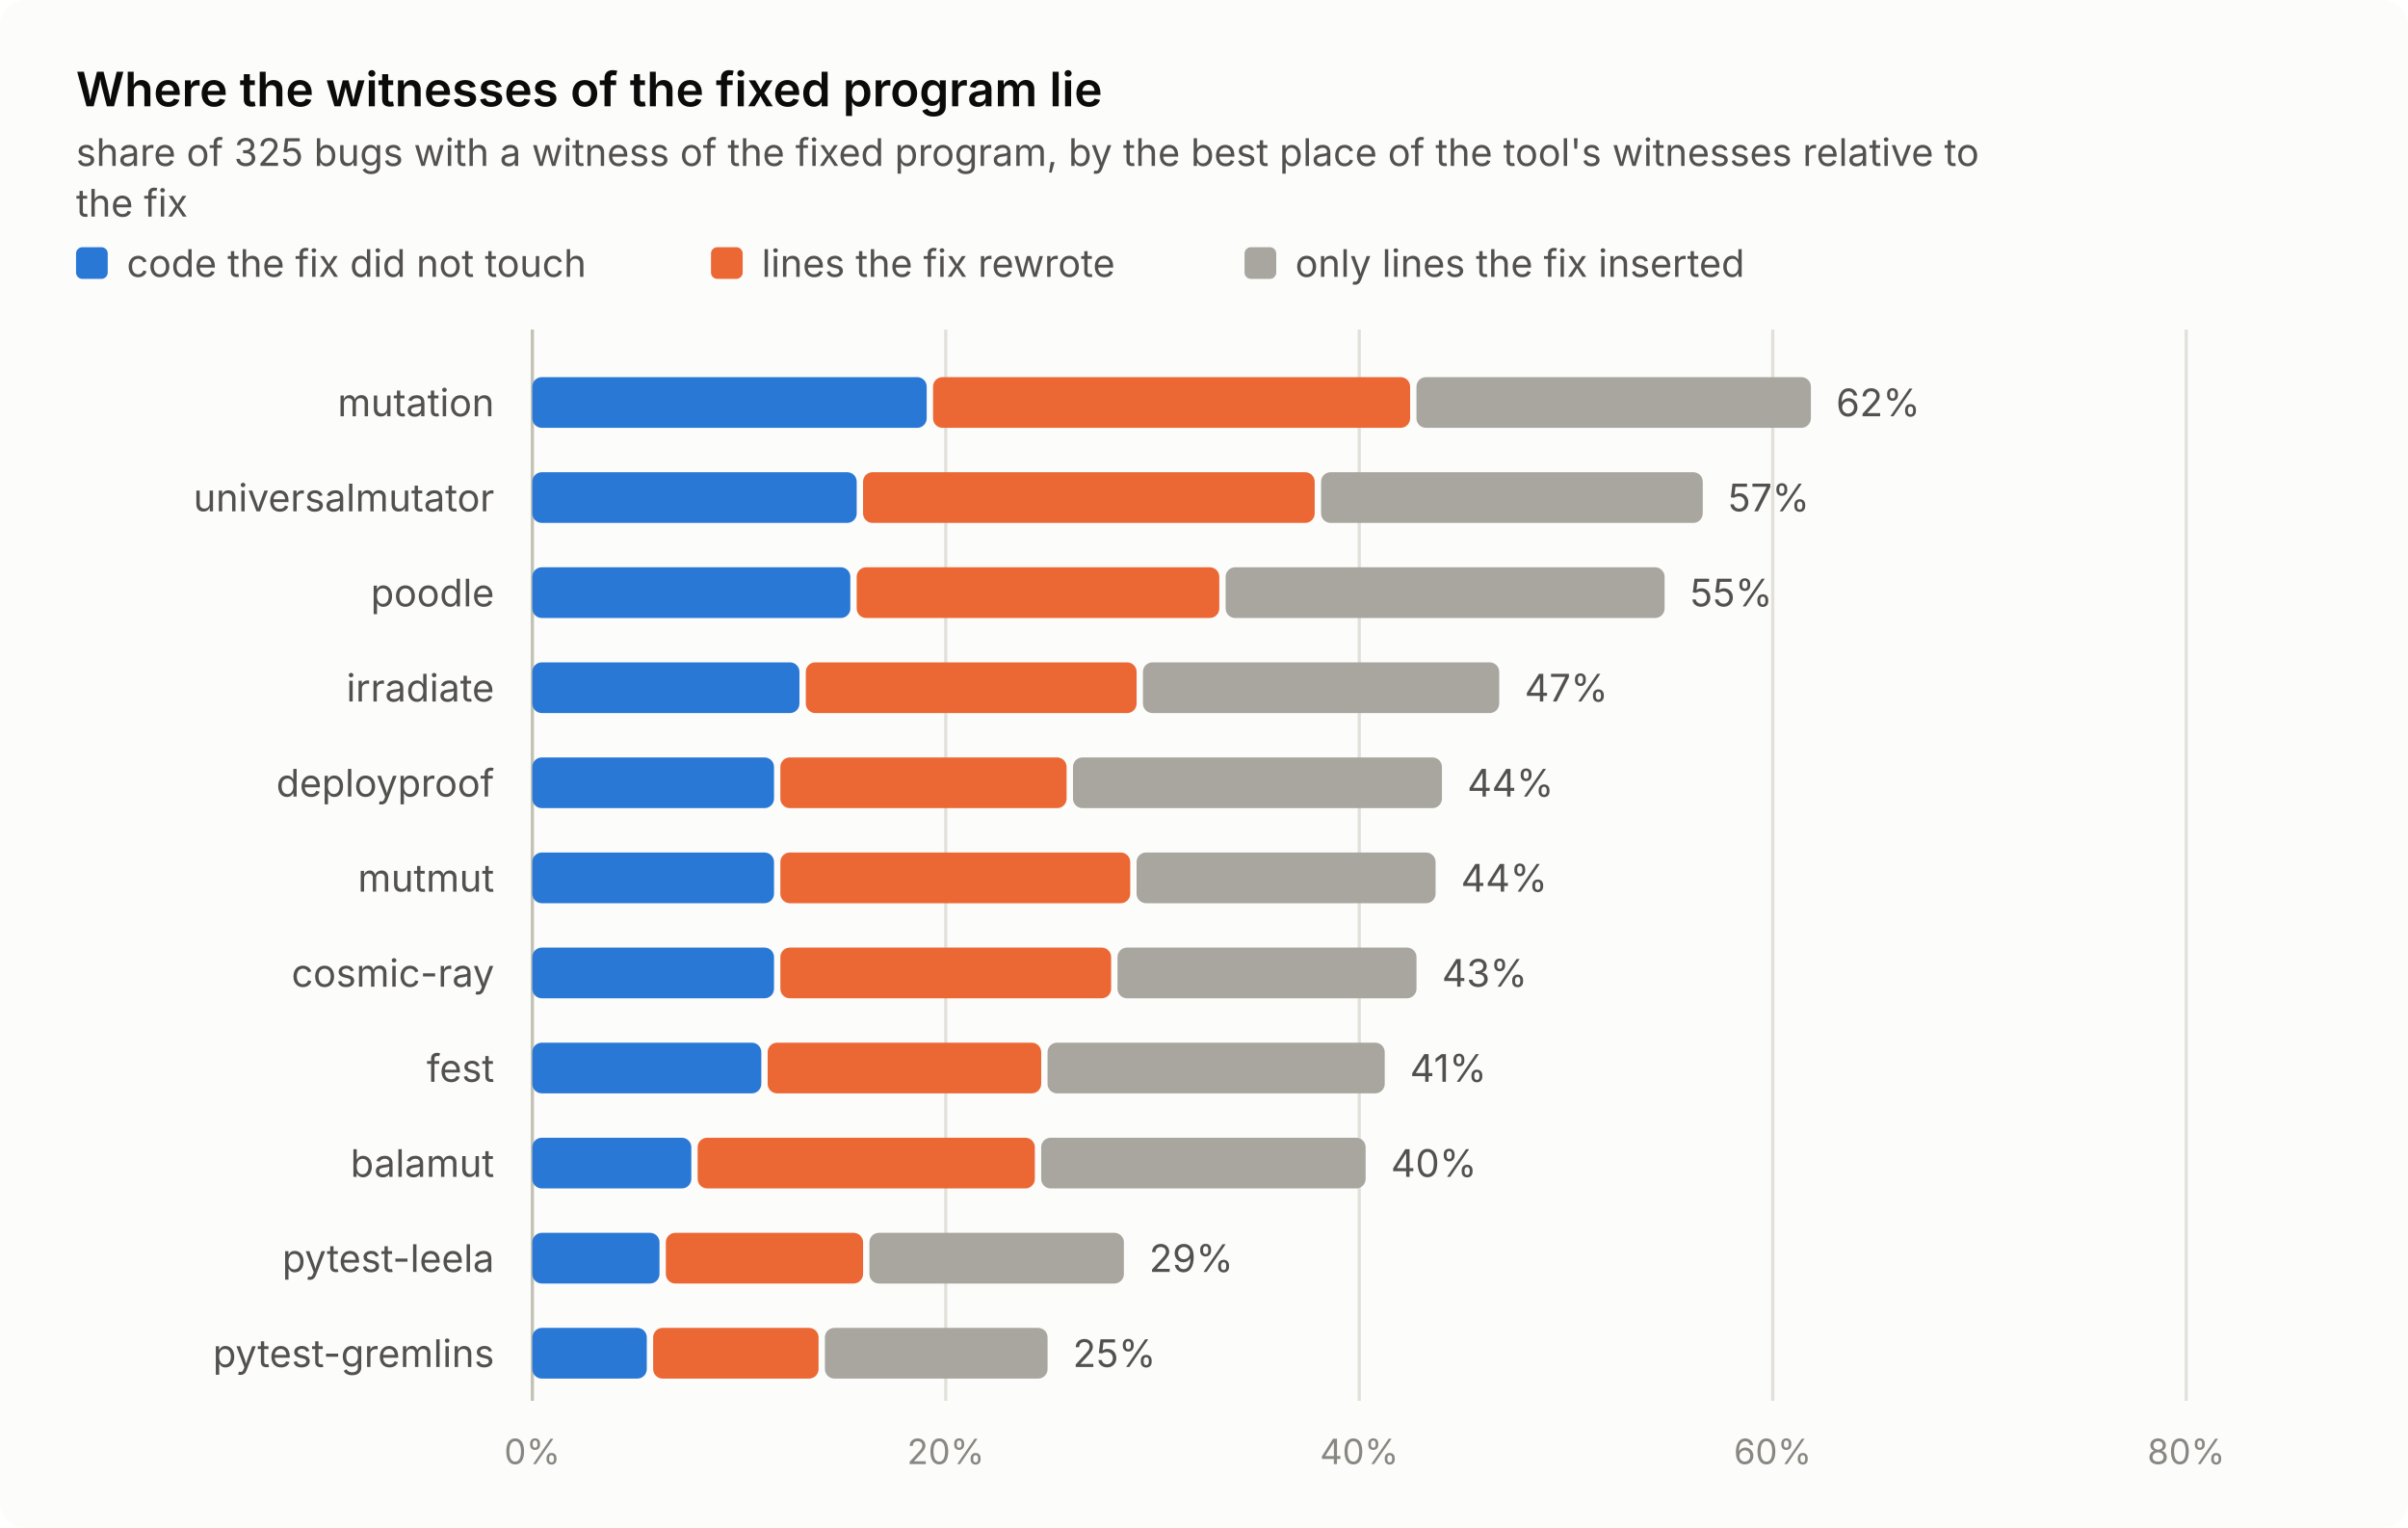
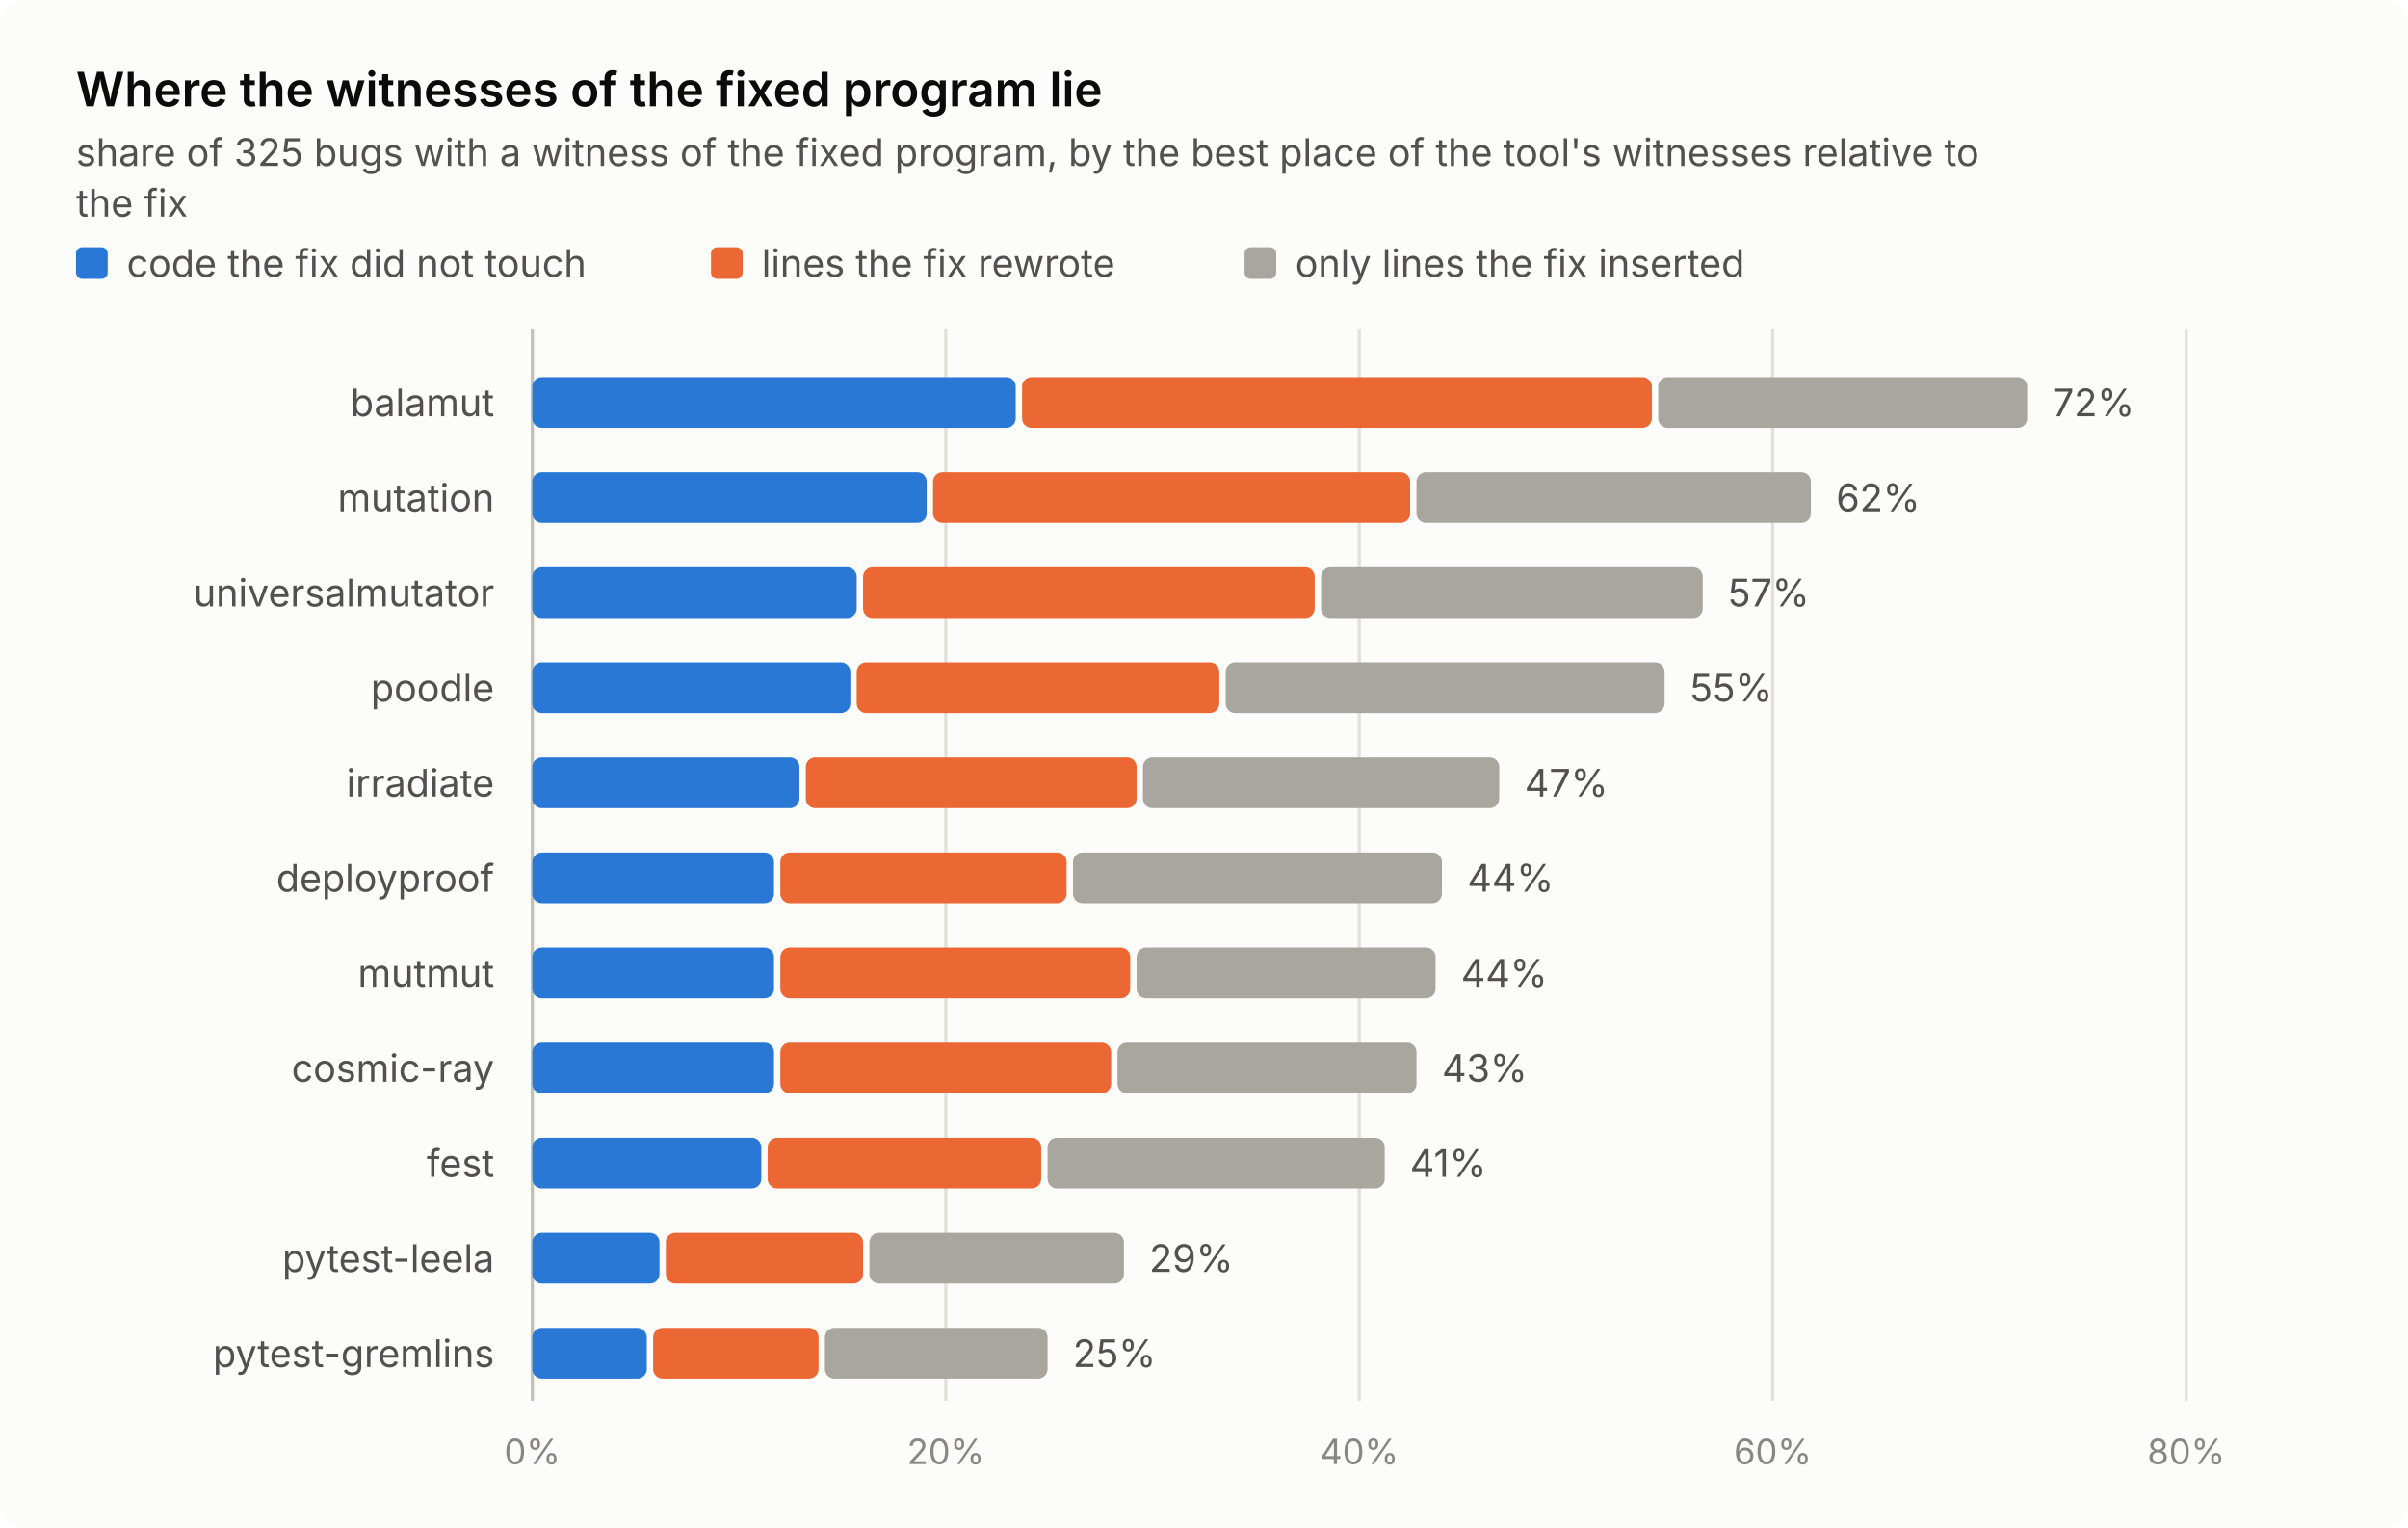
<svg xmlns="http://www.w3.org/2000/svg" width="760" height="482" viewBox="0 0 760 482" font-family="system-ui, -apple-system, &quot;Segoe UI&quot;, sans-serif" role="img" aria-label="Where the witnesses of the fixed program lie">
  <rect width="760" height="482" fill="#fcfcfb" rx="8" />
  <text x="24.0" y="28.0" fill="#0b0b0b" font-size="15" font-weight="600" text-anchor="start" dominant-baseline="middle">Where the witnesses of the fixed program lie</text>
  <text x="24.0" y="48.0" fill="#52514e" font-size="12" font-weight="400" text-anchor="start" dominant-baseline="middle">share of 325 bugs with a witness of the fixed program, by the best place of the tool's witnesses relative to</text>
  <text x="24.0" y="64.0" fill="#52514e" font-size="12" font-weight="400" text-anchor="start" dominant-baseline="middle">the fix</text>
  <g transform="translate(0,16)">
    <rect x="24.0" y="62" width="10" height="10" rx="2" fill="#2a78d6" />
    <text x="40.0" y="67.0" fill="#52514e" font-size="12" font-weight="400" text-anchor="start" dominant-baseline="middle">code the fix did not touch</text>
    <rect x="224.4" y="62" width="10" height="10" rx="2" fill="#eb6834" />
    <text x="240.4" y="67.0" fill="#52514e" font-size="12" font-weight="400" text-anchor="start" dominant-baseline="middle">lines the fix rewrote</text>
    <rect x="392.8" y="62" width="10" height="10" rx="2" fill="#a8a69e" />
    <text x="408.8" y="67.0" fill="#52514e" font-size="12" font-weight="400" text-anchor="start" dominant-baseline="middle">only lines the fix inserted</text>
    <line x1="168.0" y1="88" x2="168.0" y2="426" stroke="#e1e0d9" stroke-width="1" />
    <text x="168.0" y="442.0" fill="#898781" font-size="11" font-weight="400" text-anchor="middle" dominant-baseline="middle">0%</text>
    <line x1="298.5" y1="88" x2="298.5" y2="426" stroke="#e1e0d9" stroke-width="1" />
    <text x="298.5" y="442.0" fill="#898781" font-size="11" font-weight="400" text-anchor="middle" dominant-baseline="middle">20%</text>
    <line x1="429.0" y1="88" x2="429.0" y2="426" stroke="#e1e0d9" stroke-width="1" />
    <text x="429.0" y="442.0" fill="#898781" font-size="11" font-weight="400" text-anchor="middle" dominant-baseline="middle">40%</text>
    <line x1="559.5" y1="88" x2="559.5" y2="426" stroke="#e1e0d9" stroke-width="1" />
    <text x="559.5" y="442.0" fill="#898781" font-size="11" font-weight="400" text-anchor="middle" dominant-baseline="middle">60%</text>
    <line x1="690.0" y1="88" x2="690.0" y2="426" stroke="#e1e0d9" stroke-width="1" />
    <text x="690.0" y="442.0" fill="#898781" font-size="11" font-weight="400" text-anchor="middle" dominant-baseline="middle">80%</text>
    <line x1="168" y1="88" x2="168" y2="426" stroke="#c3c2b7" stroke-width="1" />
-     <text x="156.0" y="111.0" fill="#52514e" font-size="12" font-weight="400" text-anchor="end" dominant-baseline="middle">mutation</text>
-     <rect x="168.00" y="103.00" width="124.48" height="16" rx="3" fill="#2a78d6" />
-     <rect x="294.48" y="103.00" width="150.58" height="16" rx="3" fill="#eb6834" />
-     <rect x="447.06" y="103.00" width="124.48" height="16" rx="3" fill="#a8a69e" />
-     <text x="579.5" y="111.0" fill="#52514e" font-size="12" font-weight="400" text-anchor="start" dominant-baseline="middle">62%</text>
-     <text x="156.0" y="141.0" fill="#52514e" font-size="12" font-weight="400" text-anchor="end" dominant-baseline="middle">universalmutator</text>
-     <rect x="168.00" y="133.00" width="102.39" height="16" rx="3" fill="#2a78d6" />
-     <rect x="272.39" y="133.00" width="142.55" height="16" rx="3" fill="#eb6834" />
-     <rect x="416.95" y="133.00" width="120.47" height="16" rx="3" fill="#a8a69e" />
-     <text x="545.4" y="141.0" fill="#52514e" font-size="12" font-weight="400" text-anchor="start" dominant-baseline="middle">57%</text>
-     <text x="156.0" y="171.0" fill="#52514e" font-size="12" font-weight="400" text-anchor="end" dominant-baseline="middle">poodle</text>
-     <rect x="168.00" y="163.00" width="100.38" height="16" rx="3" fill="#2a78d6" />
-     <rect x="270.38" y="163.00" width="114.45" height="16" rx="3" fill="#eb6834" />
-     <rect x="386.83" y="163.00" width="138.54" height="16" rx="3" fill="#a8a69e" />
-     <text x="533.4" y="171.0" fill="#52514e" font-size="12" font-weight="400" text-anchor="start" dominant-baseline="middle">55%</text>
-     <text x="156.0" y="201.0" fill="#52514e" font-size="12" font-weight="400" text-anchor="end" dominant-baseline="middle">irradiate</text>
-     <rect x="168.00" y="193.00" width="84.32" height="16" rx="3" fill="#2a78d6" />
-     <rect x="254.32" y="193.00" width="104.41" height="16" rx="3" fill="#eb6834" />
-     <rect x="360.73" y="193.00" width="112.44" height="16" rx="3" fill="#a8a69e" />
-     <text x="481.2" y="201.0" fill="#52514e" font-size="12" font-weight="400" text-anchor="start" dominant-baseline="middle">47%</text>
-     <text x="156.0" y="231.0" fill="#52514e" font-size="12" font-weight="400" text-anchor="end" dominant-baseline="middle">deployproof</text>
-     <rect x="168.00" y="223.00" width="76.29" height="16" rx="3" fill="#2a78d6" />
-     <rect x="246.29" y="223.00" width="90.35" height="16" rx="3" fill="#eb6834" />
-     <rect x="338.65" y="223.00" width="116.45" height="16" rx="3" fill="#a8a69e" />
-     <text x="463.1" y="231.0" fill="#52514e" font-size="12" font-weight="400" text-anchor="start" dominant-baseline="middle">44%</text>
-     <text x="156.0" y="261.0" fill="#52514e" font-size="12" font-weight="400" text-anchor="end" dominant-baseline="middle">mutmut</text>
+     <text x="156.0" y="111.0" fill="#52514e" font-size="12" font-weight="400" text-anchor="end" dominant-baseline="middle">balamut</text>
+     <rect x="168.00" y="103.00" width="152.58" height="16" rx="3" fill="#2a78d6" />
+     <rect x="322.58" y="103.00" width="198.77" height="16" rx="3" fill="#eb6834" />
+     <rect x="523.35" y="103.00" width="116.45" height="16" rx="3" fill="#a8a69e" />
+     <text x="647.8" y="111.0" fill="#52514e" font-size="12" font-weight="400" text-anchor="start" dominant-baseline="middle">72%</text>
+     <text x="156.0" y="141.0" fill="#52514e" font-size="12" font-weight="400" text-anchor="end" dominant-baseline="middle">mutation</text>
+     <rect x="168.00" y="133.00" width="124.48" height="16" rx="3" fill="#2a78d6" />
+     <rect x="294.48" y="133.00" width="150.58" height="16" rx="3" fill="#eb6834" />
+     <rect x="447.06" y="133.00" width="124.48" height="16" rx="3" fill="#a8a69e" />
+     <text x="579.5" y="141.0" fill="#52514e" font-size="12" font-weight="400" text-anchor="start" dominant-baseline="middle">62%</text>
+     <text x="156.0" y="171.0" fill="#52514e" font-size="12" font-weight="400" text-anchor="end" dominant-baseline="middle">universalmutator</text>
+     <rect x="168.00" y="163.00" width="102.39" height="16" rx="3" fill="#2a78d6" />
+     <rect x="272.39" y="163.00" width="142.55" height="16" rx="3" fill="#eb6834" />
+     <rect x="416.95" y="163.00" width="120.47" height="16" rx="3" fill="#a8a69e" />
+     <text x="545.4" y="171.0" fill="#52514e" font-size="12" font-weight="400" text-anchor="start" dominant-baseline="middle">57%</text>
+     <text x="156.0" y="201.0" fill="#52514e" font-size="12" font-weight="400" text-anchor="end" dominant-baseline="middle">poodle</text>
+     <rect x="168.00" y="193.00" width="100.38" height="16" rx="3" fill="#2a78d6" />
+     <rect x="270.38" y="193.00" width="114.45" height="16" rx="3" fill="#eb6834" />
+     <rect x="386.83" y="193.00" width="138.54" height="16" rx="3" fill="#a8a69e" />
+     <text x="533.4" y="201.0" fill="#52514e" font-size="12" font-weight="400" text-anchor="start" dominant-baseline="middle">55%</text>
+     <text x="156.0" y="231.0" fill="#52514e" font-size="12" font-weight="400" text-anchor="end" dominant-baseline="middle">irradiate</text>
+     <rect x="168.00" y="223.00" width="84.32" height="16" rx="3" fill="#2a78d6" />
+     <rect x="254.32" y="223.00" width="104.41" height="16" rx="3" fill="#eb6834" />
+     <rect x="360.73" y="223.00" width="112.44" height="16" rx="3" fill="#a8a69e" />
+     <text x="481.2" y="231.0" fill="#52514e" font-size="12" font-weight="400" text-anchor="start" dominant-baseline="middle">47%</text>
+     <text x="156.0" y="261.0" fill="#52514e" font-size="12" font-weight="400" text-anchor="end" dominant-baseline="middle">deployproof</text>
    <rect x="168.00" y="253.00" width="76.29" height="16" rx="3" fill="#2a78d6" />
-     <rect x="246.29" y="253.00" width="110.43" height="16" rx="3" fill="#eb6834" />
-     <rect x="358.72" y="253.00" width="94.37" height="16" rx="3" fill="#a8a69e" />
-     <text x="461.1" y="261.0" fill="#52514e" font-size="12" font-weight="400" text-anchor="start" dominant-baseline="middle">44%</text>
-     <text x="156.0" y="291.0" fill="#52514e" font-size="12" font-weight="400" text-anchor="end" dominant-baseline="middle">cosmic-ray</text>
+     <rect x="246.29" y="253.00" width="90.35" height="16" rx="3" fill="#eb6834" />
+     <rect x="338.65" y="253.00" width="116.45" height="16" rx="3" fill="#a8a69e" />
+     <text x="463.1" y="261.0" fill="#52514e" font-size="12" font-weight="400" text-anchor="start" dominant-baseline="middle">44%</text>
+     <text x="156.0" y="291.0" fill="#52514e" font-size="12" font-weight="400" text-anchor="end" dominant-baseline="middle">mutmut</text>
    <rect x="168.00" y="283.00" width="76.29" height="16" rx="3" fill="#2a78d6" />
-     <rect x="246.29" y="283.00" width="104.41" height="16" rx="3" fill="#eb6834" />
-     <rect x="352.70" y="283.00" width="94.37" height="16" rx="3" fill="#a8a69e" />
-     <text x="455.1" y="291.0" fill="#52514e" font-size="12" font-weight="400" text-anchor="start" dominant-baseline="middle">43%</text>
-     <text x="156.0" y="321.0" fill="#52514e" font-size="12" font-weight="400" text-anchor="end" dominant-baseline="middle">fest</text>
-     <rect x="168.00" y="313.00" width="72.28" height="16" rx="3" fill="#2a78d6" />
-     <rect x="242.28" y="313.00" width="86.34" height="16" rx="3" fill="#eb6834" />
-     <rect x="330.62" y="313.00" width="106.42" height="16" rx="3" fill="#a8a69e" />
-     <text x="445.0" y="321.0" fill="#52514e" font-size="12" font-weight="400" text-anchor="start" dominant-baseline="middle">41%</text>
-     <text x="156.0" y="351.0" fill="#52514e" font-size="12" font-weight="400" text-anchor="end" dominant-baseline="middle">balamut</text>
-     <rect x="168.00" y="343.00" width="50.19" height="16" rx="3" fill="#2a78d6" />
-     <rect x="220.19" y="343.00" width="106.42" height="16" rx="3" fill="#eb6834" />
-     <rect x="328.61" y="343.00" width="102.40" height="16" rx="3" fill="#a8a69e" />
-     <text x="439.0" y="351.0" fill="#52514e" font-size="12" font-weight="400" text-anchor="start" dominant-baseline="middle">40%</text>
+     <rect x="246.29" y="283.00" width="110.43" height="16" rx="3" fill="#eb6834" />
+     <rect x="358.72" y="283.00" width="94.37" height="16" rx="3" fill="#a8a69e" />
+     <text x="461.1" y="291.0" fill="#52514e" font-size="12" font-weight="400" text-anchor="start" dominant-baseline="middle">44%</text>
+     <text x="156.0" y="321.0" fill="#52514e" font-size="12" font-weight="400" text-anchor="end" dominant-baseline="middle">cosmic-ray</text>
+     <rect x="168.00" y="313.00" width="76.29" height="16" rx="3" fill="#2a78d6" />
+     <rect x="246.29" y="313.00" width="104.41" height="16" rx="3" fill="#eb6834" />
+     <rect x="352.70" y="313.00" width="94.37" height="16" rx="3" fill="#a8a69e" />
+     <text x="455.1" y="321.0" fill="#52514e" font-size="12" font-weight="400" text-anchor="start" dominant-baseline="middle">43%</text>
+     <text x="156.0" y="351.0" fill="#52514e" font-size="12" font-weight="400" text-anchor="end" dominant-baseline="middle">fest</text>
+     <rect x="168.00" y="343.00" width="72.28" height="16" rx="3" fill="#2a78d6" />
+     <rect x="242.28" y="343.00" width="86.34" height="16" rx="3" fill="#eb6834" />
+     <rect x="330.62" y="343.00" width="106.42" height="16" rx="3" fill="#a8a69e" />
+     <text x="445.0" y="351.0" fill="#52514e" font-size="12" font-weight="400" text-anchor="start" dominant-baseline="middle">41%</text>
    <text x="156.0" y="381.0" fill="#52514e" font-size="12" font-weight="400" text-anchor="end" dominant-baseline="middle">pytest-leela</text>
    <rect x="168.00" y="373.00" width="40.15" height="16" rx="3" fill="#2a78d6" />
    <rect x="210.15" y="373.00" width="62.25" height="16" rx="3" fill="#eb6834" />
    <rect x="274.40" y="373.00" width="80.32" height="16" rx="3" fill="#a8a69e" />
    <text x="362.7" y="381.0" fill="#52514e" font-size="12" font-weight="400" text-anchor="start" dominant-baseline="middle">29%</text>
    <text x="156.0" y="411.0" fill="#52514e" font-size="12" font-weight="400" text-anchor="end" dominant-baseline="middle">pytest-gremlins</text>
    <rect x="168.00" y="403.00" width="36.14" height="16" rx="3" fill="#2a78d6" />
    <rect x="206.14" y="403.00" width="52.21" height="16" rx="3" fill="#eb6834" />
    <rect x="260.35" y="403.00" width="70.28" height="16" rx="3" fill="#a8a69e" />
    <text x="338.6" y="411.0" fill="#52514e" font-size="12" font-weight="400" text-anchor="start" dominant-baseline="middle">25%</text>
  </g>
</svg>
